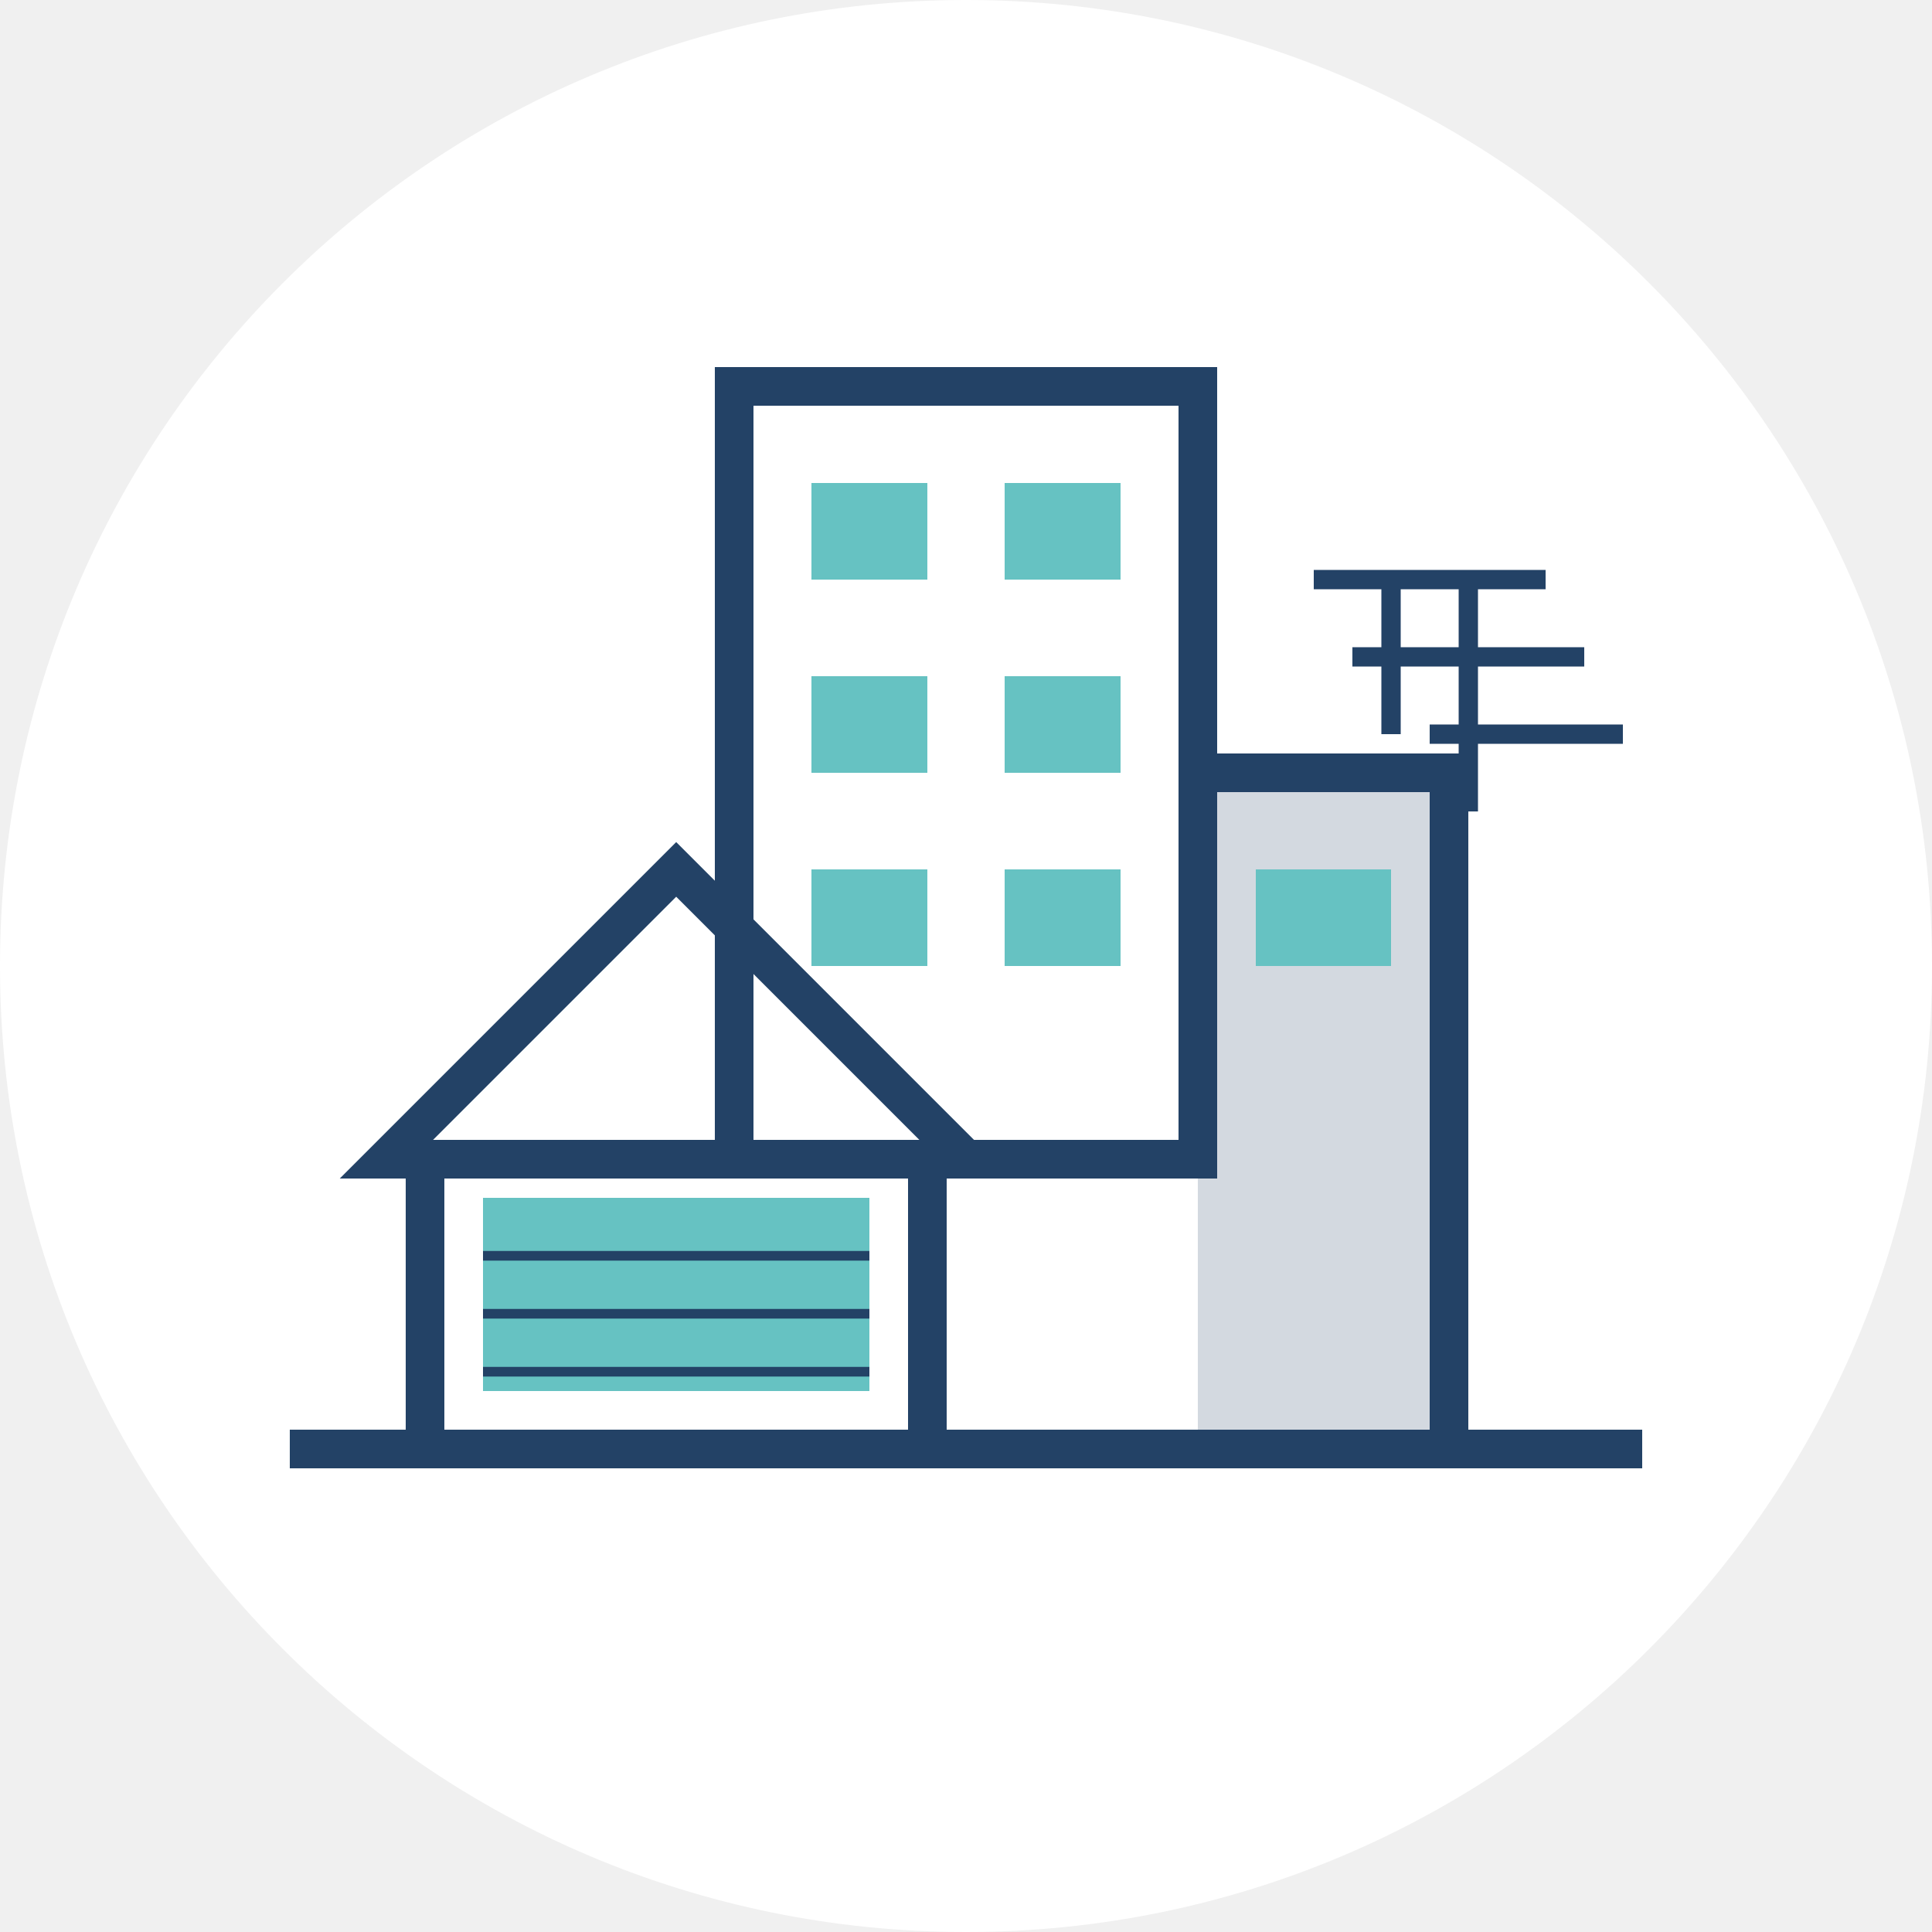
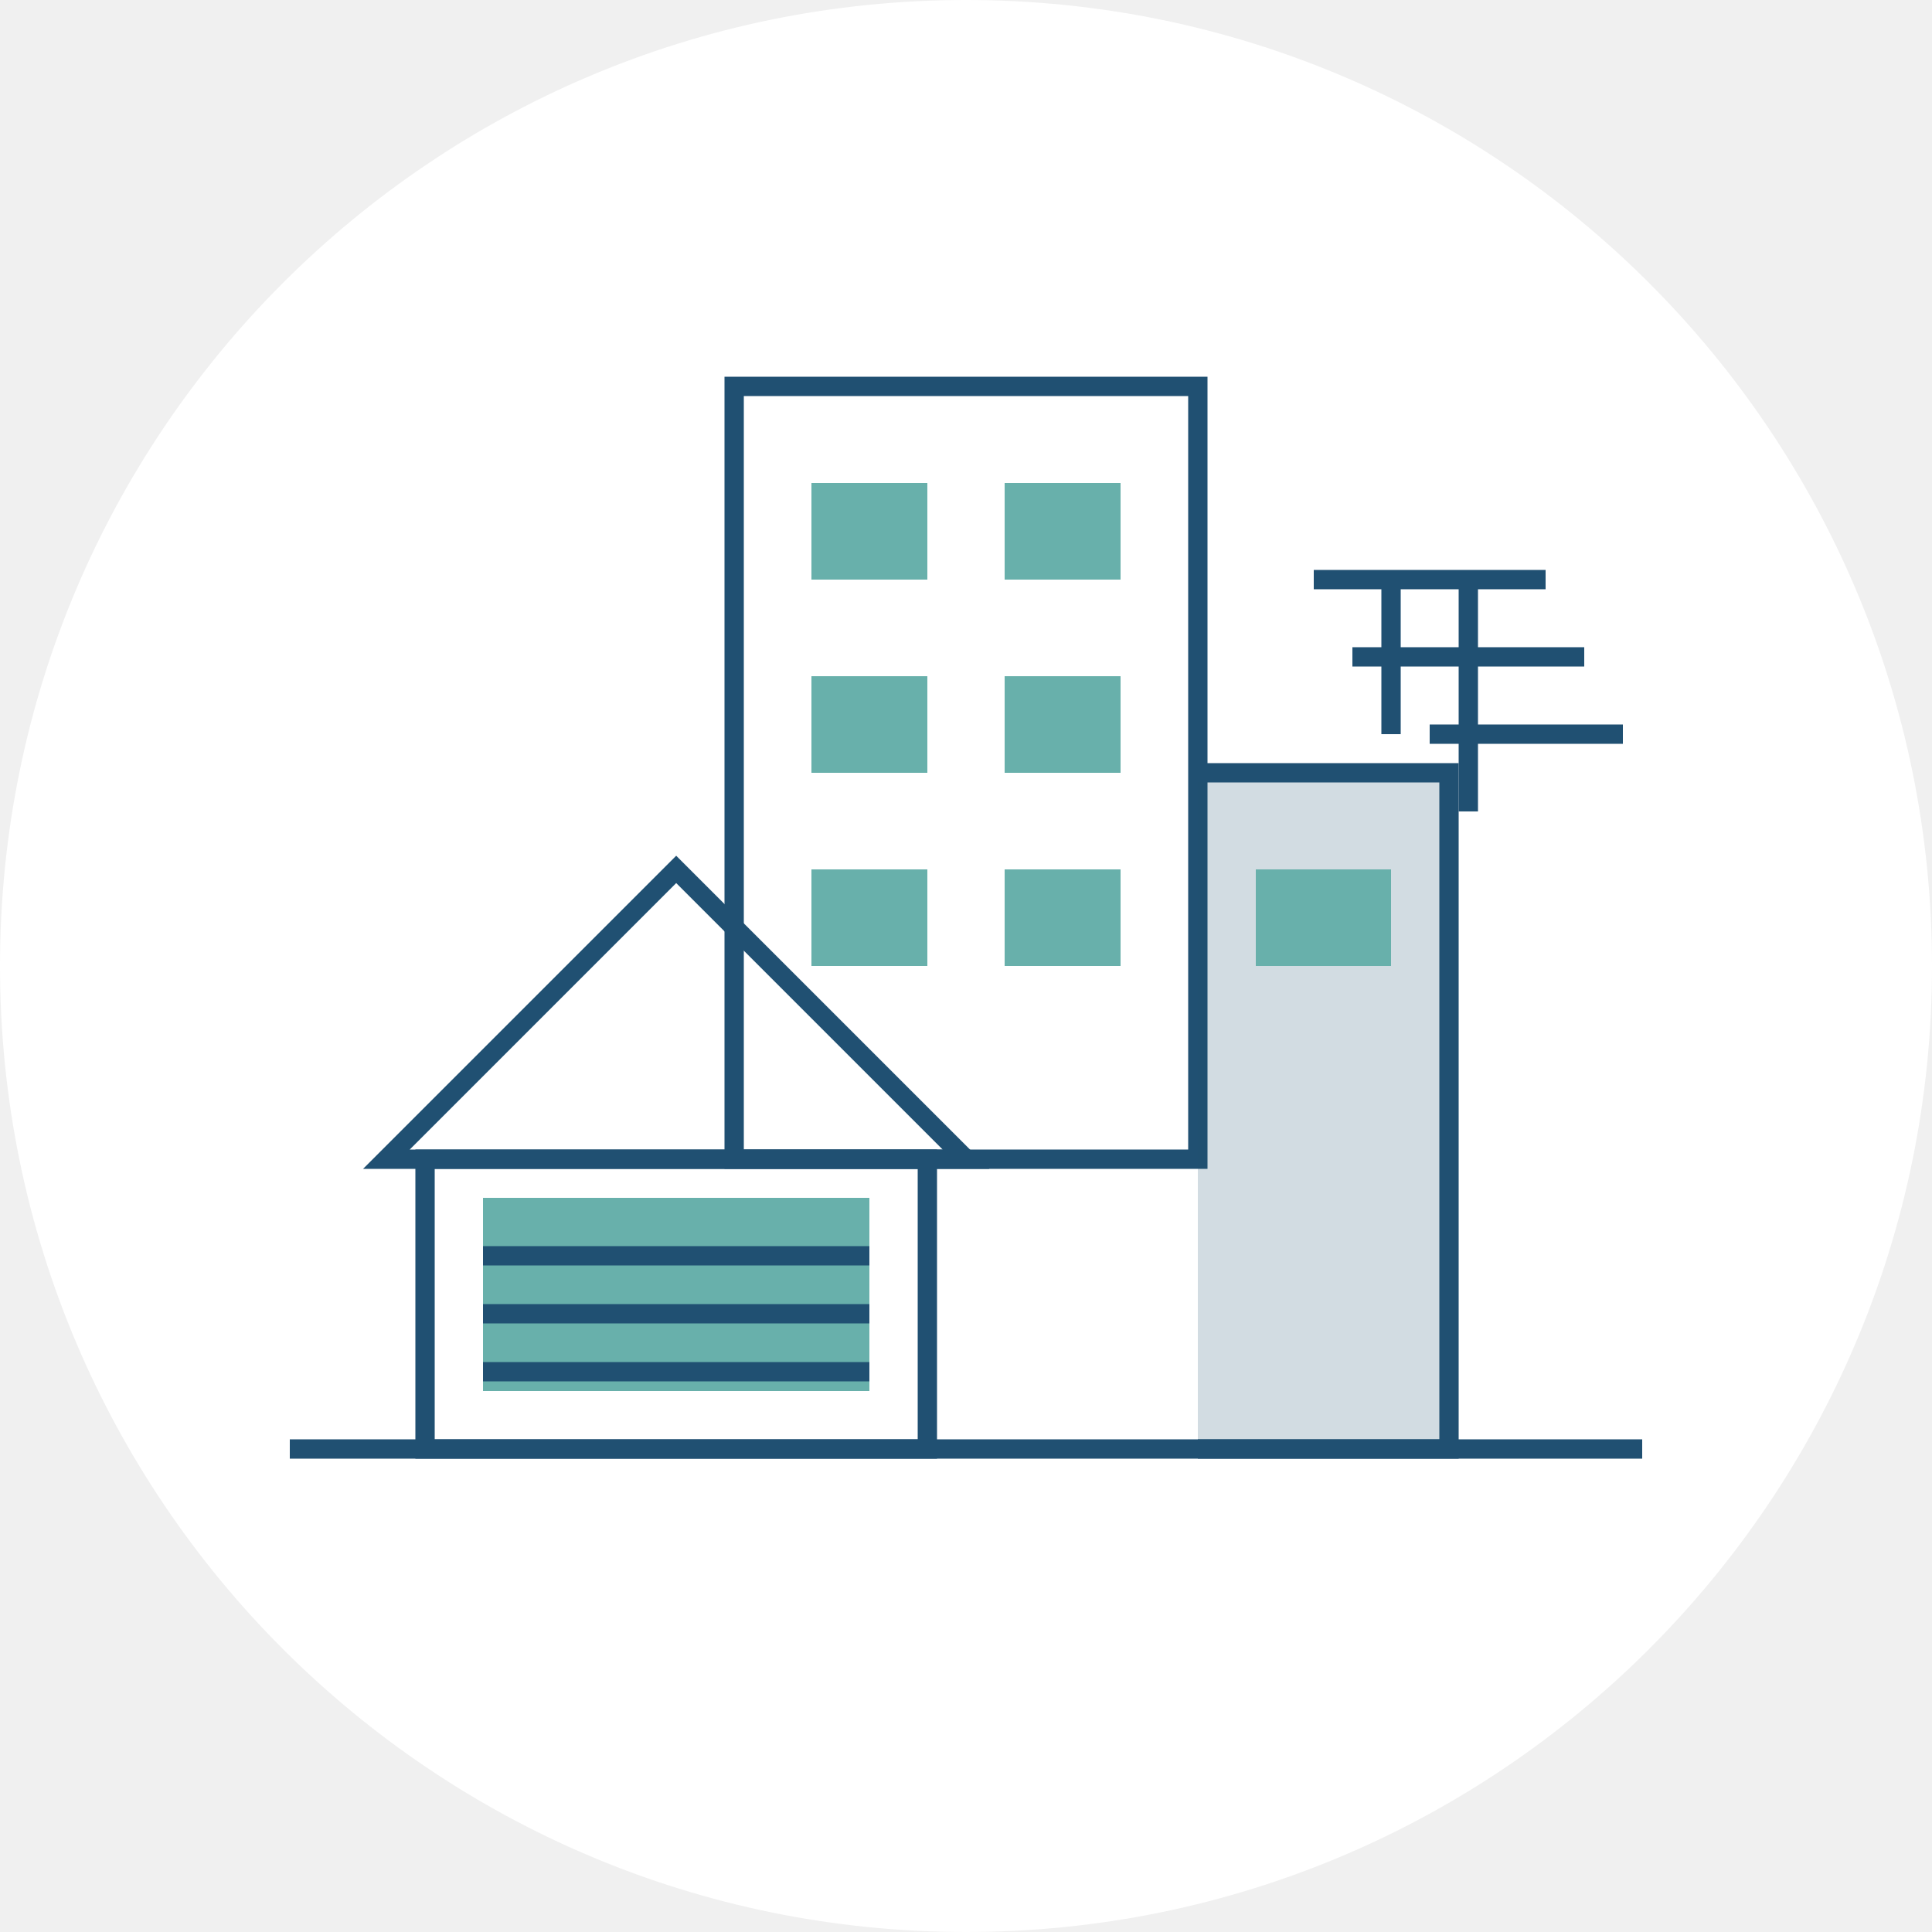
<svg xmlns="http://www.w3.org/2000/svg" viewBox="0 0 100 100" fill="none">
-     {/* Fondo circular */}
-     <circle cx="50" cy="50" r="50" fill="#FFFFFF" />
+   <circle cx="50" cy="50" r="50" fill="#FFFFFF" />
  <g transform="translate(0, 0)">
-       {/* Edificio principal */}
-       <path d="M38 20 H62 V60 H38 Z" stroke="#234266" stroke-width="2" />
-       {/* Ventanas edificio principal */}
-       <path d="M42 25 H48 V30 H42 Z" fill="#66c2c2" />
-     <path d="M52 25 H58 V30 H52 Z" fill="#66c2c2" />
-     <path d="M42 35 H48 V40 H42 Z" fill="#66c2c2" />
-     <path d="M52 35 H58 V40 H52 Z" fill="#66c2c2" />
-     <path d="M42 45 H48 V50 H42 Z" fill="#66c2c2" />
-     <path d="M52 45 H58 V50 H52 Z" fill="#66c2c2" />
- 
-       {/* Casa pequeña */}
-       <path d="M20 60 L35 45 L50 60 H20 Z" stroke="#234266" stroke-width="2" />
-     <path d="M22 60 H48 V75 H22 Z" stroke="#234266" stroke-width="2" />
-       {/* Puerta de garaje */}
-       <rect x="25" y="62" width="20" height="10" fill="#66c2c2" />
-     <line x1="25" y1="65" x2="45" y2="65" stroke="#234266" stroke-width="0.5" />
-     <line x1="25" y1="68" x2="45" y2="68" stroke="#234266" stroke-width="0.5" />
-     <line x1="25" y1="71" x2="45" y2="71" stroke="#234266" stroke-width="0.5" />
- 
-       {/* Construcción lateral */}
-       <path d="M62 40 H75 V75 H62" stroke="#234266" stroke-width="2" fill="rgba(35, 66, 102, 0.2)" />
-     <path d="M65 45 H72 V50 H65 Z" fill="#66c2c2" />
-       {/* Andamio */}
-       <path d="M68 30 L80 30" stroke="#234266" stroke-width="1" />
-     <path d="M72 30 L72 38" stroke="#234266" stroke-width="1" />
-     <path d="M76 30 L76 42" stroke="#234266" stroke-width="1" />
-     <path d="M70 34 L82 34" stroke="#234266" stroke-width="1" />
-     <path d="M74 38 L84 38" stroke="#234266" stroke-width="1" />
- 
-        {/* Base */}
-        <path d="M15 75 L85 75" stroke="#234266" stroke-width="2" />
+     <path d="M38 20 H62 V60 H38 Z" stroke="#205072" strokeWidth="3" />
+     <path d="M42 25 H48 V30 H42 Z" fill="#68B0AB" />
+     <path d="M52 25 H58 V30 H52 Z" fill="#68B0AB" />
+     <path d="M42 35 H48 V40 H42 Z" fill="#68B0AB" />
+     <path d="M52 35 H58 V40 H52 Z" fill="#68B0AB" />
+     <path d="M42 45 H48 V50 H42 Z" fill="#68B0AB" />
+     <path d="M52 45 H58 V50 H52 Z" fill="#68B0AB" />
+     <path d="M20 60 L35 45 L50 60 H20 Z" stroke="#205072" strokeWidth="3" />
+     <path d="M22 60 H48 V75 H22 Z" stroke="#205072" strokeWidth="3" />
+     <rect x="25" y="62" width="20" height="10" fill="#68B0AB" />
+     <line x1="25" y1="65" x2="45" y2="65" stroke="#205072" strokeWidth="1" />
+     <line x1="25" y1="68" x2="45" y2="68" stroke="#205072" strokeWidth="1" />
+     <line x1="25" y1="71" x2="45" y2="71" stroke="#205072" strokeWidth="1" />
+     <path d="M62 40 H75 V75 H62" stroke="#205072" strokeWidth="3" fill="rgba(32, 80, 114, 0.2)" />
+     <path d="M65 45 H72 V50 H65 Z" fill="#68B0AB" />
+     <path d="M68 30 L80 30" stroke="#205072" strokeWidth="2" />
+     <path d="M72 30 L72 38" stroke="#205072" strokeWidth="2" />
+     <path d="M76 30 L76 42" stroke="#205072" strokeWidth="2" />
+     <path d="M70 34 L82 34" stroke="#205072" strokeWidth="2" />
+     <path d="M74 38 L84 38" stroke="#205072" strokeWidth="2" />
+     <path d="M15 75 L85 75" stroke="#205072" strokeWidth="3" />
  </g>
</svg>
